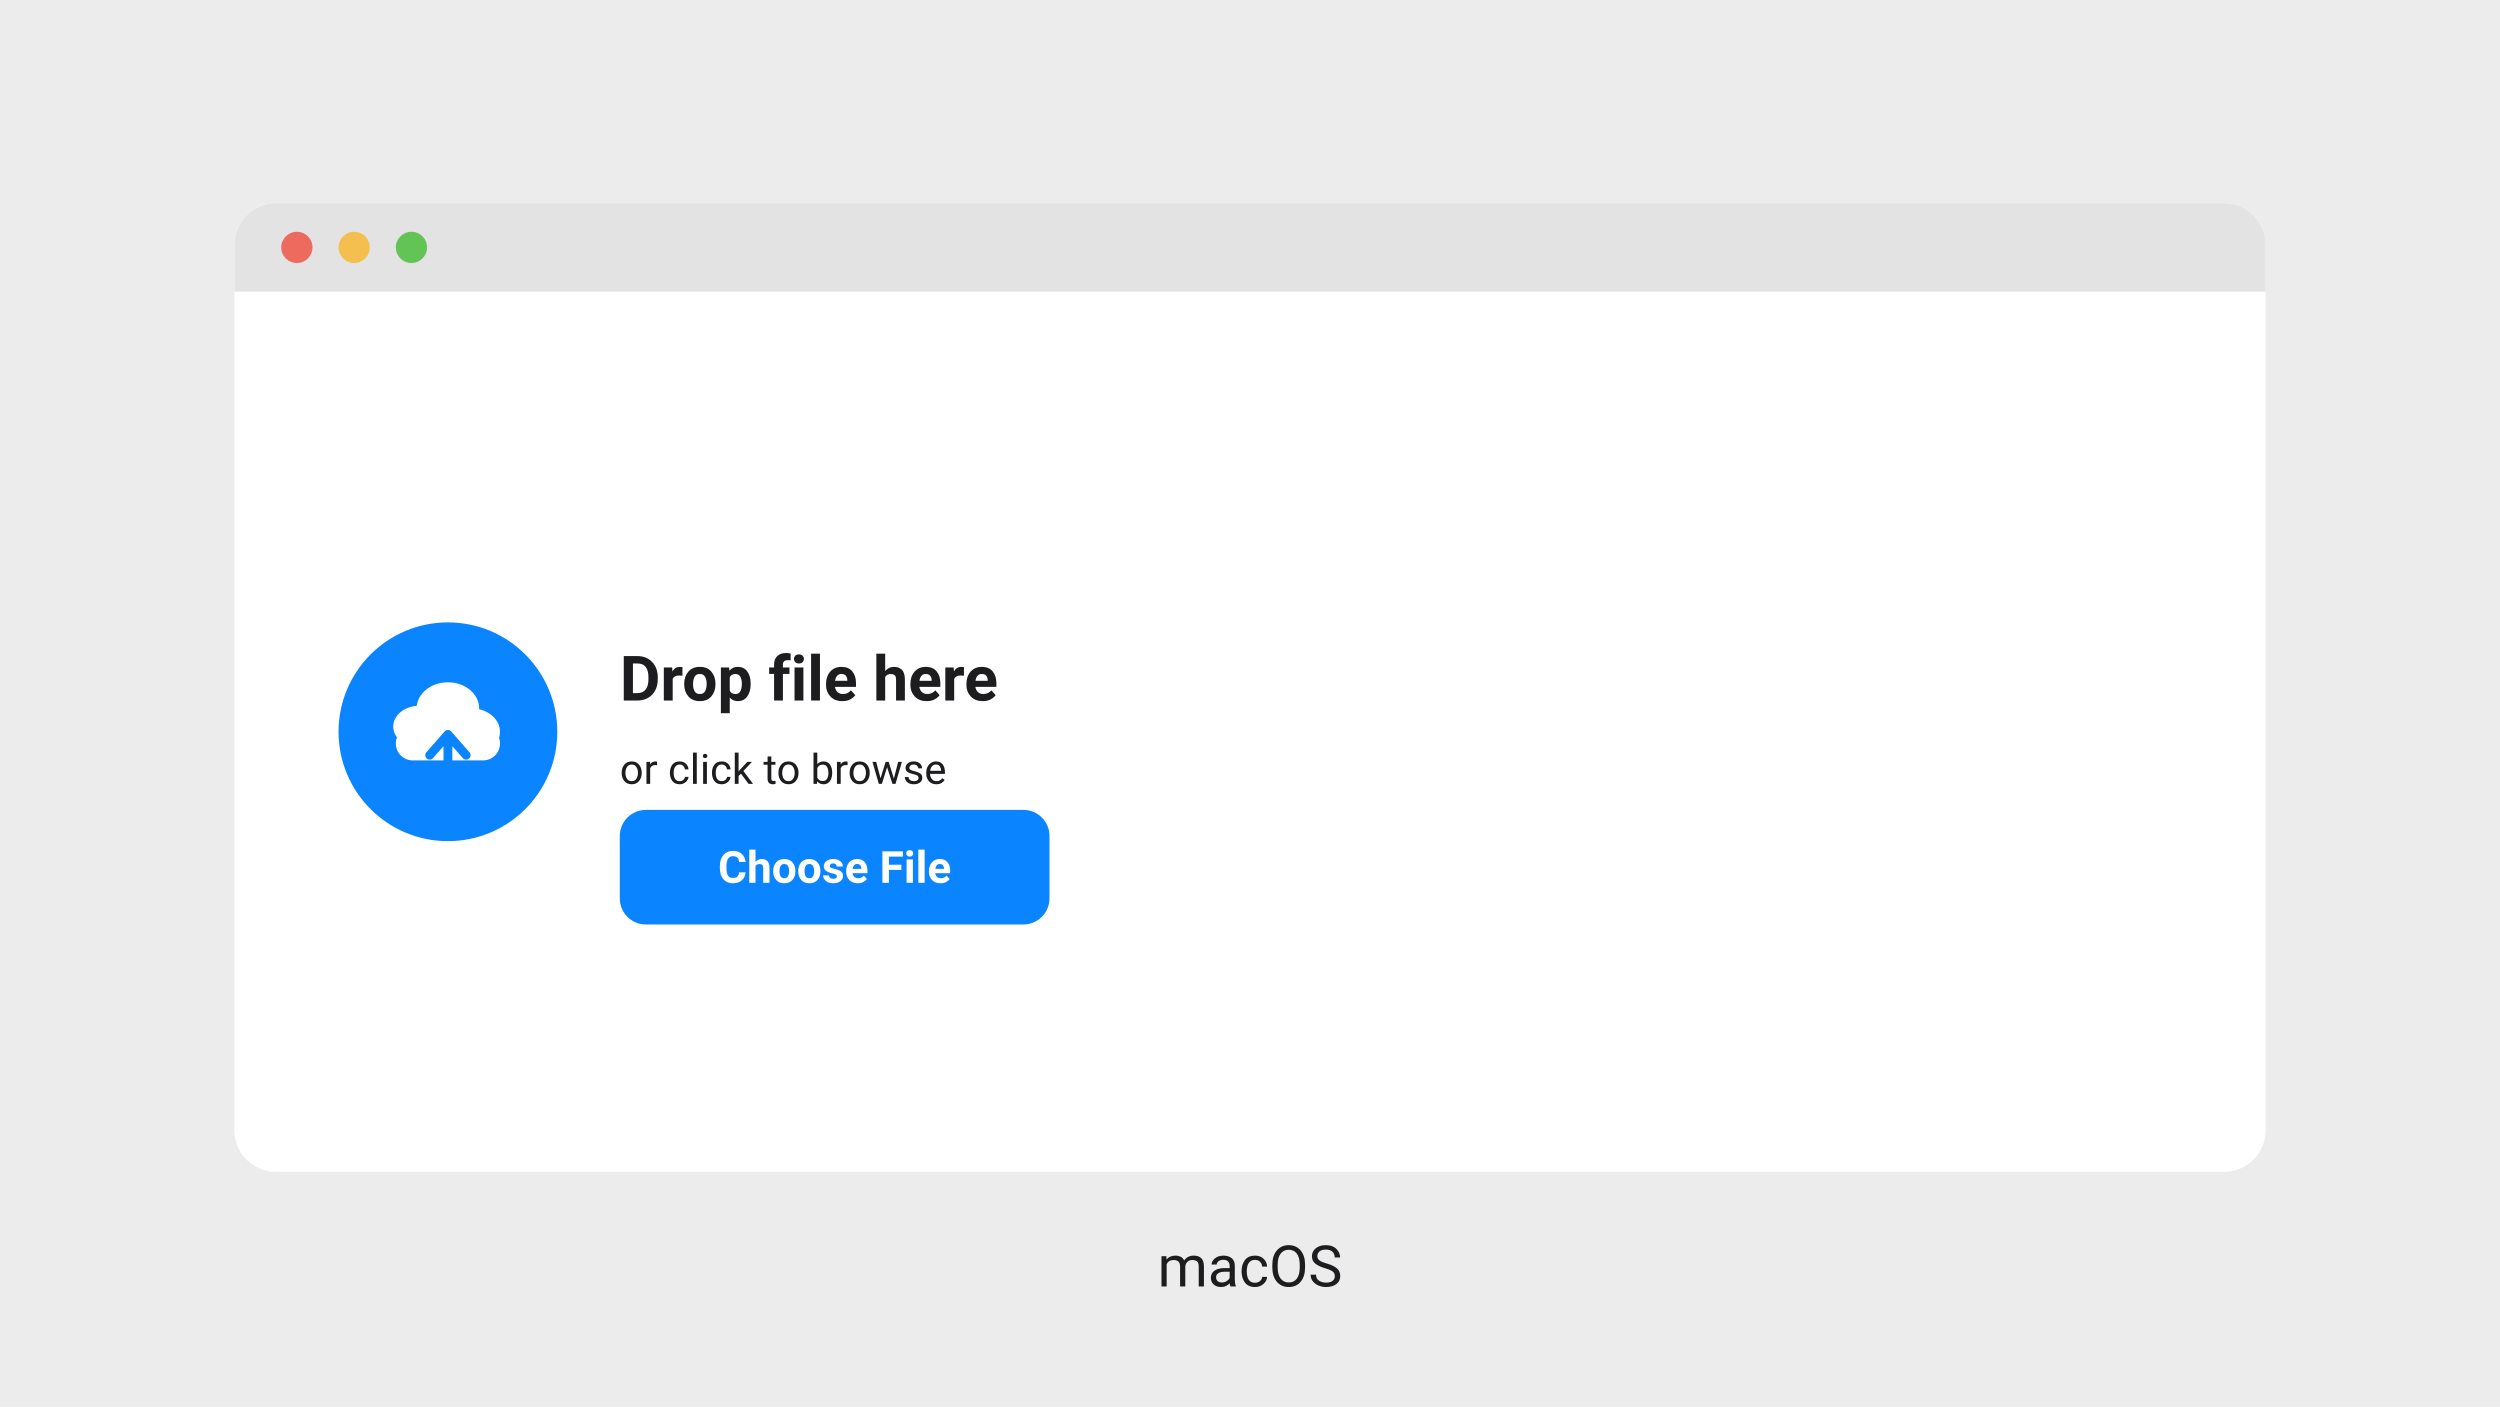
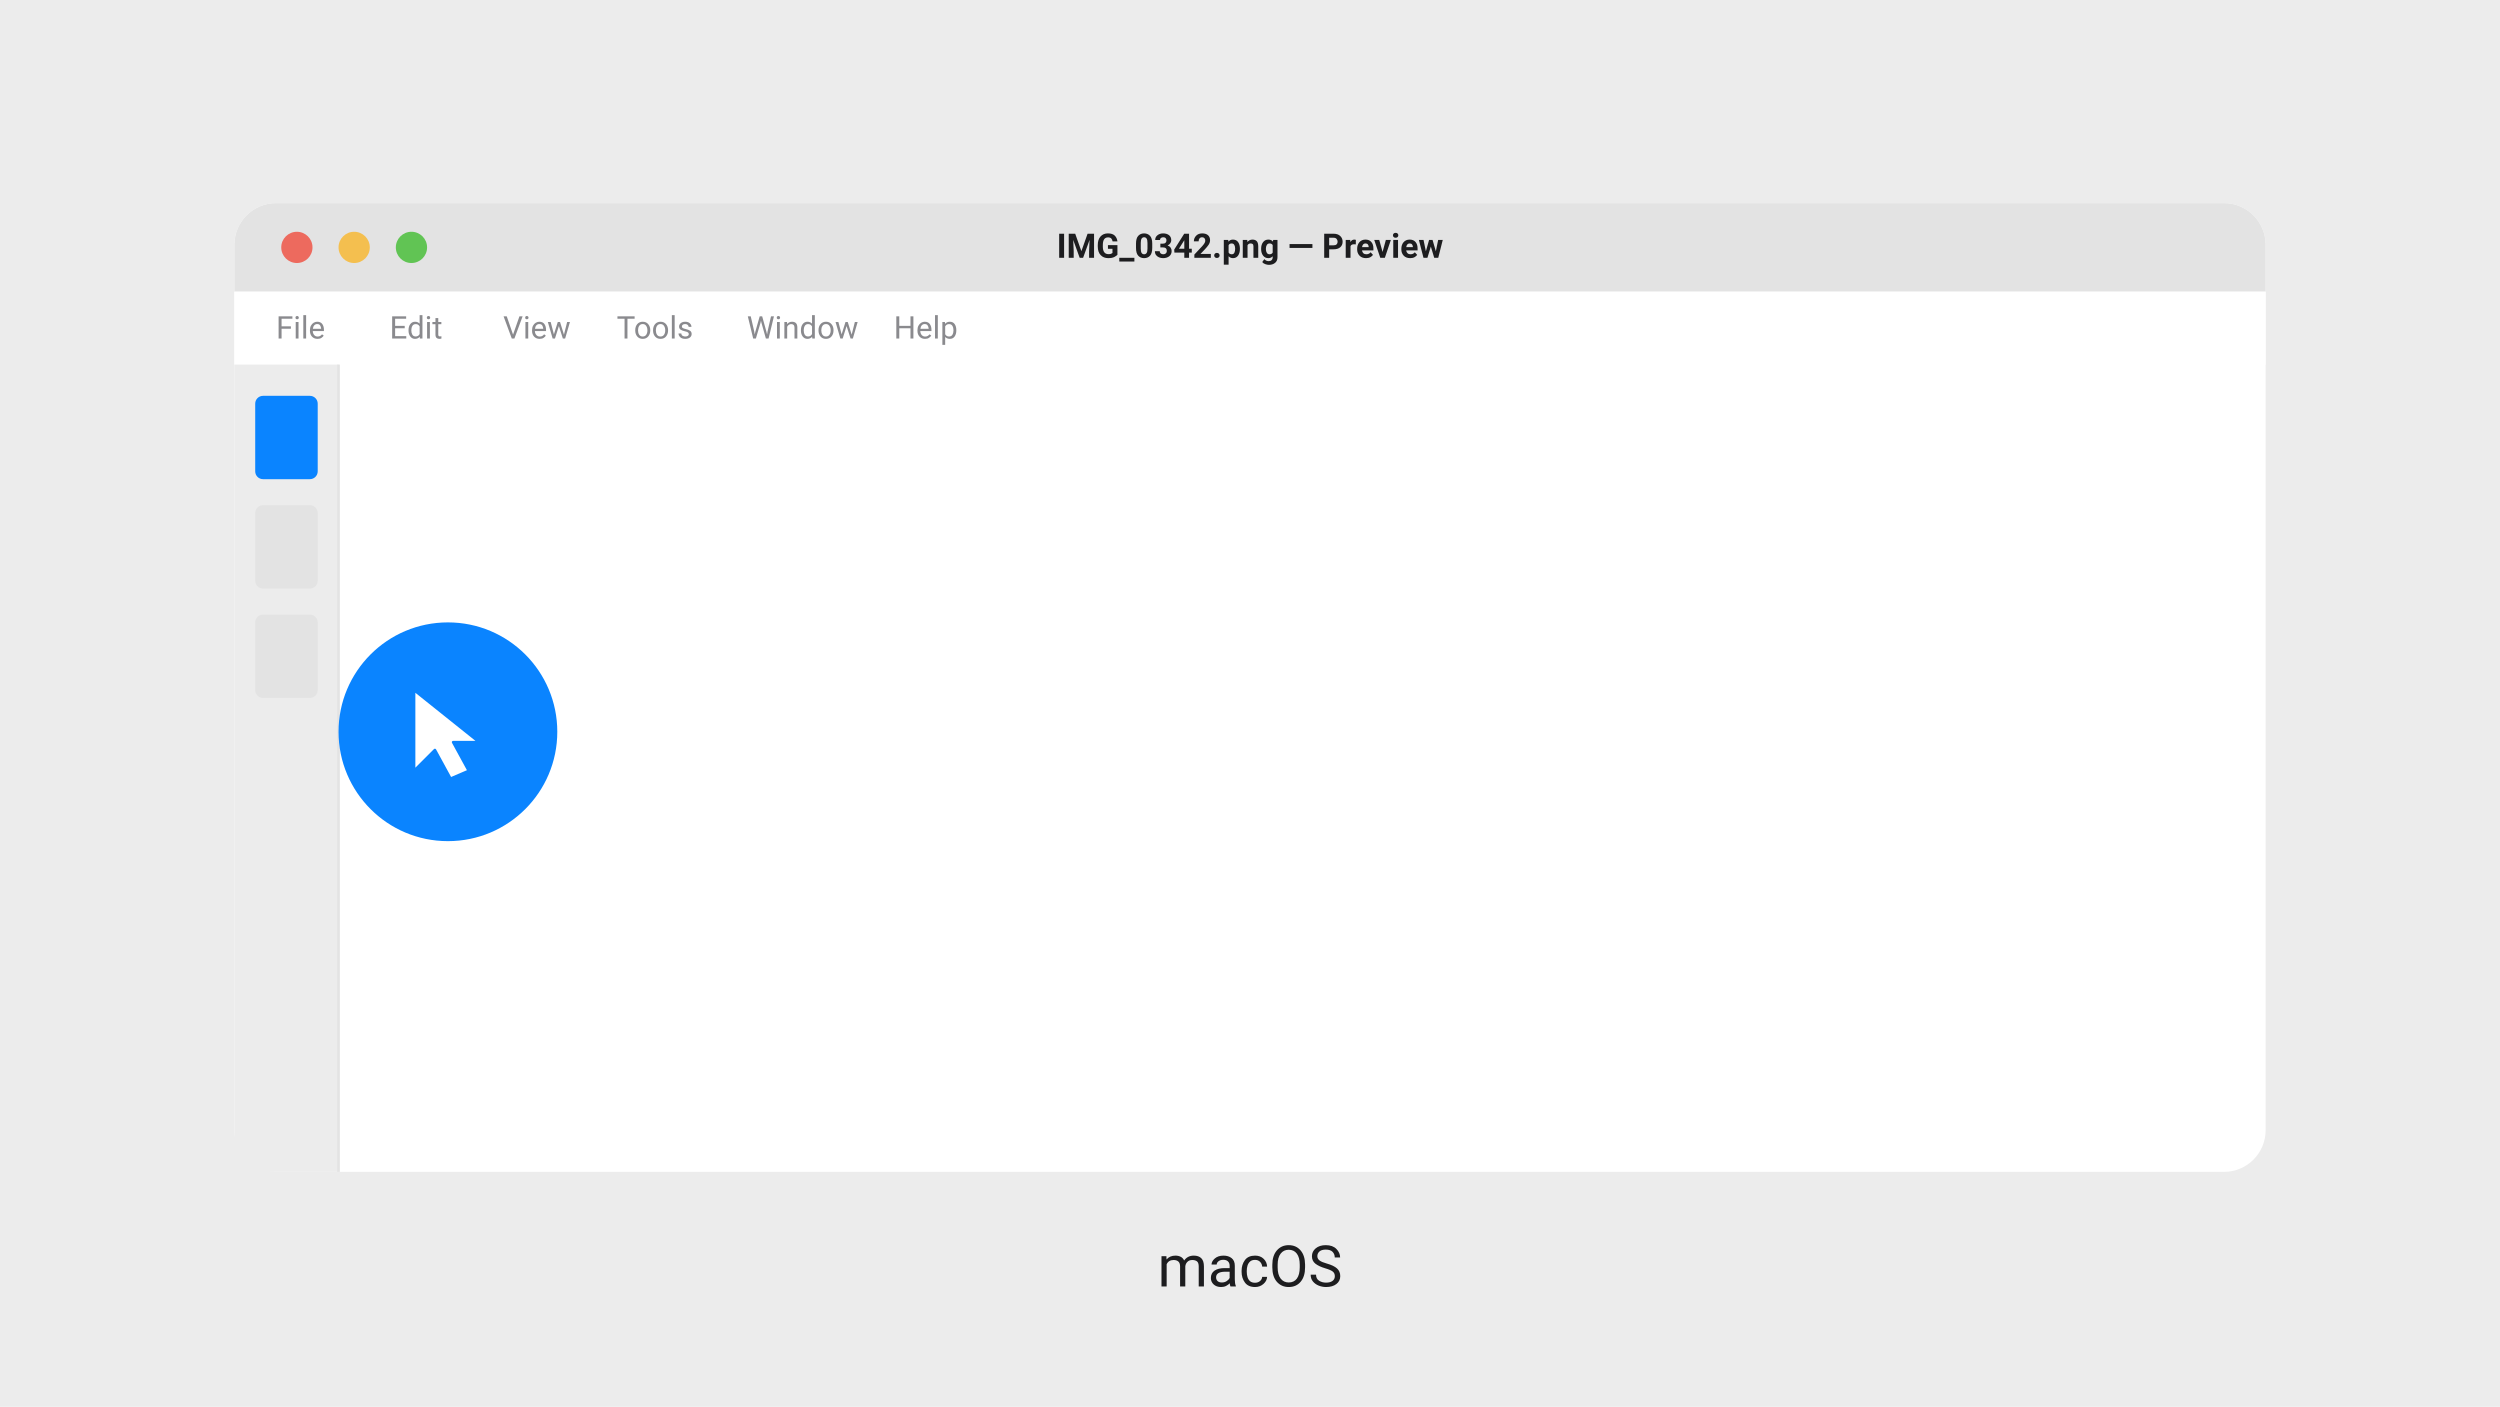
<svg xmlns="http://www.w3.org/2000/svg" width="960" height="540" viewBox="0 0 960 540">
  <rect width="960" height="540" fill="#ECECEC" />
  <rect x="90" y="78" width="780" height="372" rx="16" fill="#FFFFFF" />
  <path d="M 90 94 A 16 16 0 0 1 106 78 L 854 78 A 16 16 0 0 1 870 94 L 870 112 L 90 112 Z" fill="#E3E3E3" />
  <circle cx="114" cy="95" r="6" fill="#ED6A5E" />
  <circle cx="136" cy="95" r="6" fill="#F4BF4F" />
  <circle cx="158" cy="95" r="6" fill="#61C454" />
+   <text x="480" y="99" text-anchor="middle" font-family="system-ui, -apple-system, 'Segoe UI', Roboto, sans-serif" font-size="13" font-weight="600" fill="#1D1D1F">IMG_0342.png — Preview</text>
+   <rect x="90" y="112" width="780" height="28" fill="#FFFFFF" />
+   <text x="106" y="130" font-family="system-ui, -apple-system, 'Segoe UI', Roboto, sans-serif" font-size="12" fill="#8A8A8E">File</text>
+   <text x="149.6" y="130" font-family="system-ui, -apple-system, 'Segoe UI', Roboto, sans-serif" font-size="12" fill="#8A8A8E">Edit</text>
+   <text x="193.2" y="130" font-family="system-ui, -apple-system, 'Segoe UI', Roboto, sans-serif" font-size="12" fill="#8A8A8E">View</text>
+   <text x="236.8" y="130" font-family="system-ui, -apple-system, 'Segoe UI', Roboto, sans-serif" font-size="12" fill="#8A8A8E">Tools</text>
+   <text x="286.8" y="130" font-family="system-ui, -apple-system, 'Segoe UI', Roboto, sans-serif" font-size="12" fill="#8A8A8E">Window</text>
+   <text x="343.2" y="130" font-family="system-ui, -apple-system, 'Segoe UI', Roboto, sans-serif" font-size="12" fill="#8A8A8E">Help</text>
+   <rect x="90" y="140" width="40" height="310" fill="#ECECEC" />
+   <rect x="98" y="152" width="24" height="32" rx="3" fill="#0A84FF" />
+   <rect x="98" y="194" width="24" height="32" rx="3" fill="#E3E3E3" />
+   <rect x="98" y="236" width="24" height="32" rx="3" fill="#E3E3E3" />
+   <path d="M 130 140 L 130 450" stroke="#E3E3E3" stroke-width="1" />
  <circle cx="172" cy="281" r="42" fill="#0A84FF" />
-   <ellipse cx="161" cy="279" rx="10" ry="8" fill="#FFFFFF" />
-   <ellipse cx="181" cy="281" rx="11" ry="9" fill="#FFFFFF" />
-   <ellipse cx="172" cy="272" rx="12" ry="10" fill="#FFFFFF" />
-   <rect x="152" y="279" width="40" height="13" rx="6.5" fill="#FFFFFF" />
-   <path d="M 172 301 L 172 283 M 165 290 L 172 282 L 179 290" fill="none" stroke="#0A84FF" stroke-width="3.4" stroke-linecap="round" stroke-linejoin="round" />
-   <text x="238" y="269" font-family="system-ui, -apple-system, 'Segoe UI', Roboto, sans-serif" font-size="24" font-weight="700" fill="#1D1D1F">Drop file here</text>
-   <text x="238" y="301" font-family="system-ui, -apple-system, 'Segoe UI', Roboto, sans-serif" font-size="16" font-weight="400" fill="#1D1D1F">or click to browse</text>
-   <rect x="238" y="311" width="165" height="44" rx="10" fill="#0A84FF" />
-   <text x="320.5" y="339" text-anchor="middle" font-family="system-ui, -apple-system, 'Segoe UI', Roboto, sans-serif" font-size="17" font-weight="600" fill="#FFFFFF">Choose File</text>
+   <path d="M 159 265 L 159 296 L 167 288 L 173 299 L 180 296 L 174 285 L 184 285 Z" fill="#FFFFFF" stroke="#0A84FF" stroke-width="1" stroke-linejoin="round" />
  <text x="480" y="494" text-anchor="middle" font-family="system-ui, -apple-system, 'Segoe UI', Roboto, sans-serif" font-size="22" fill="#1D1D1F">macOS</text>
</svg>
